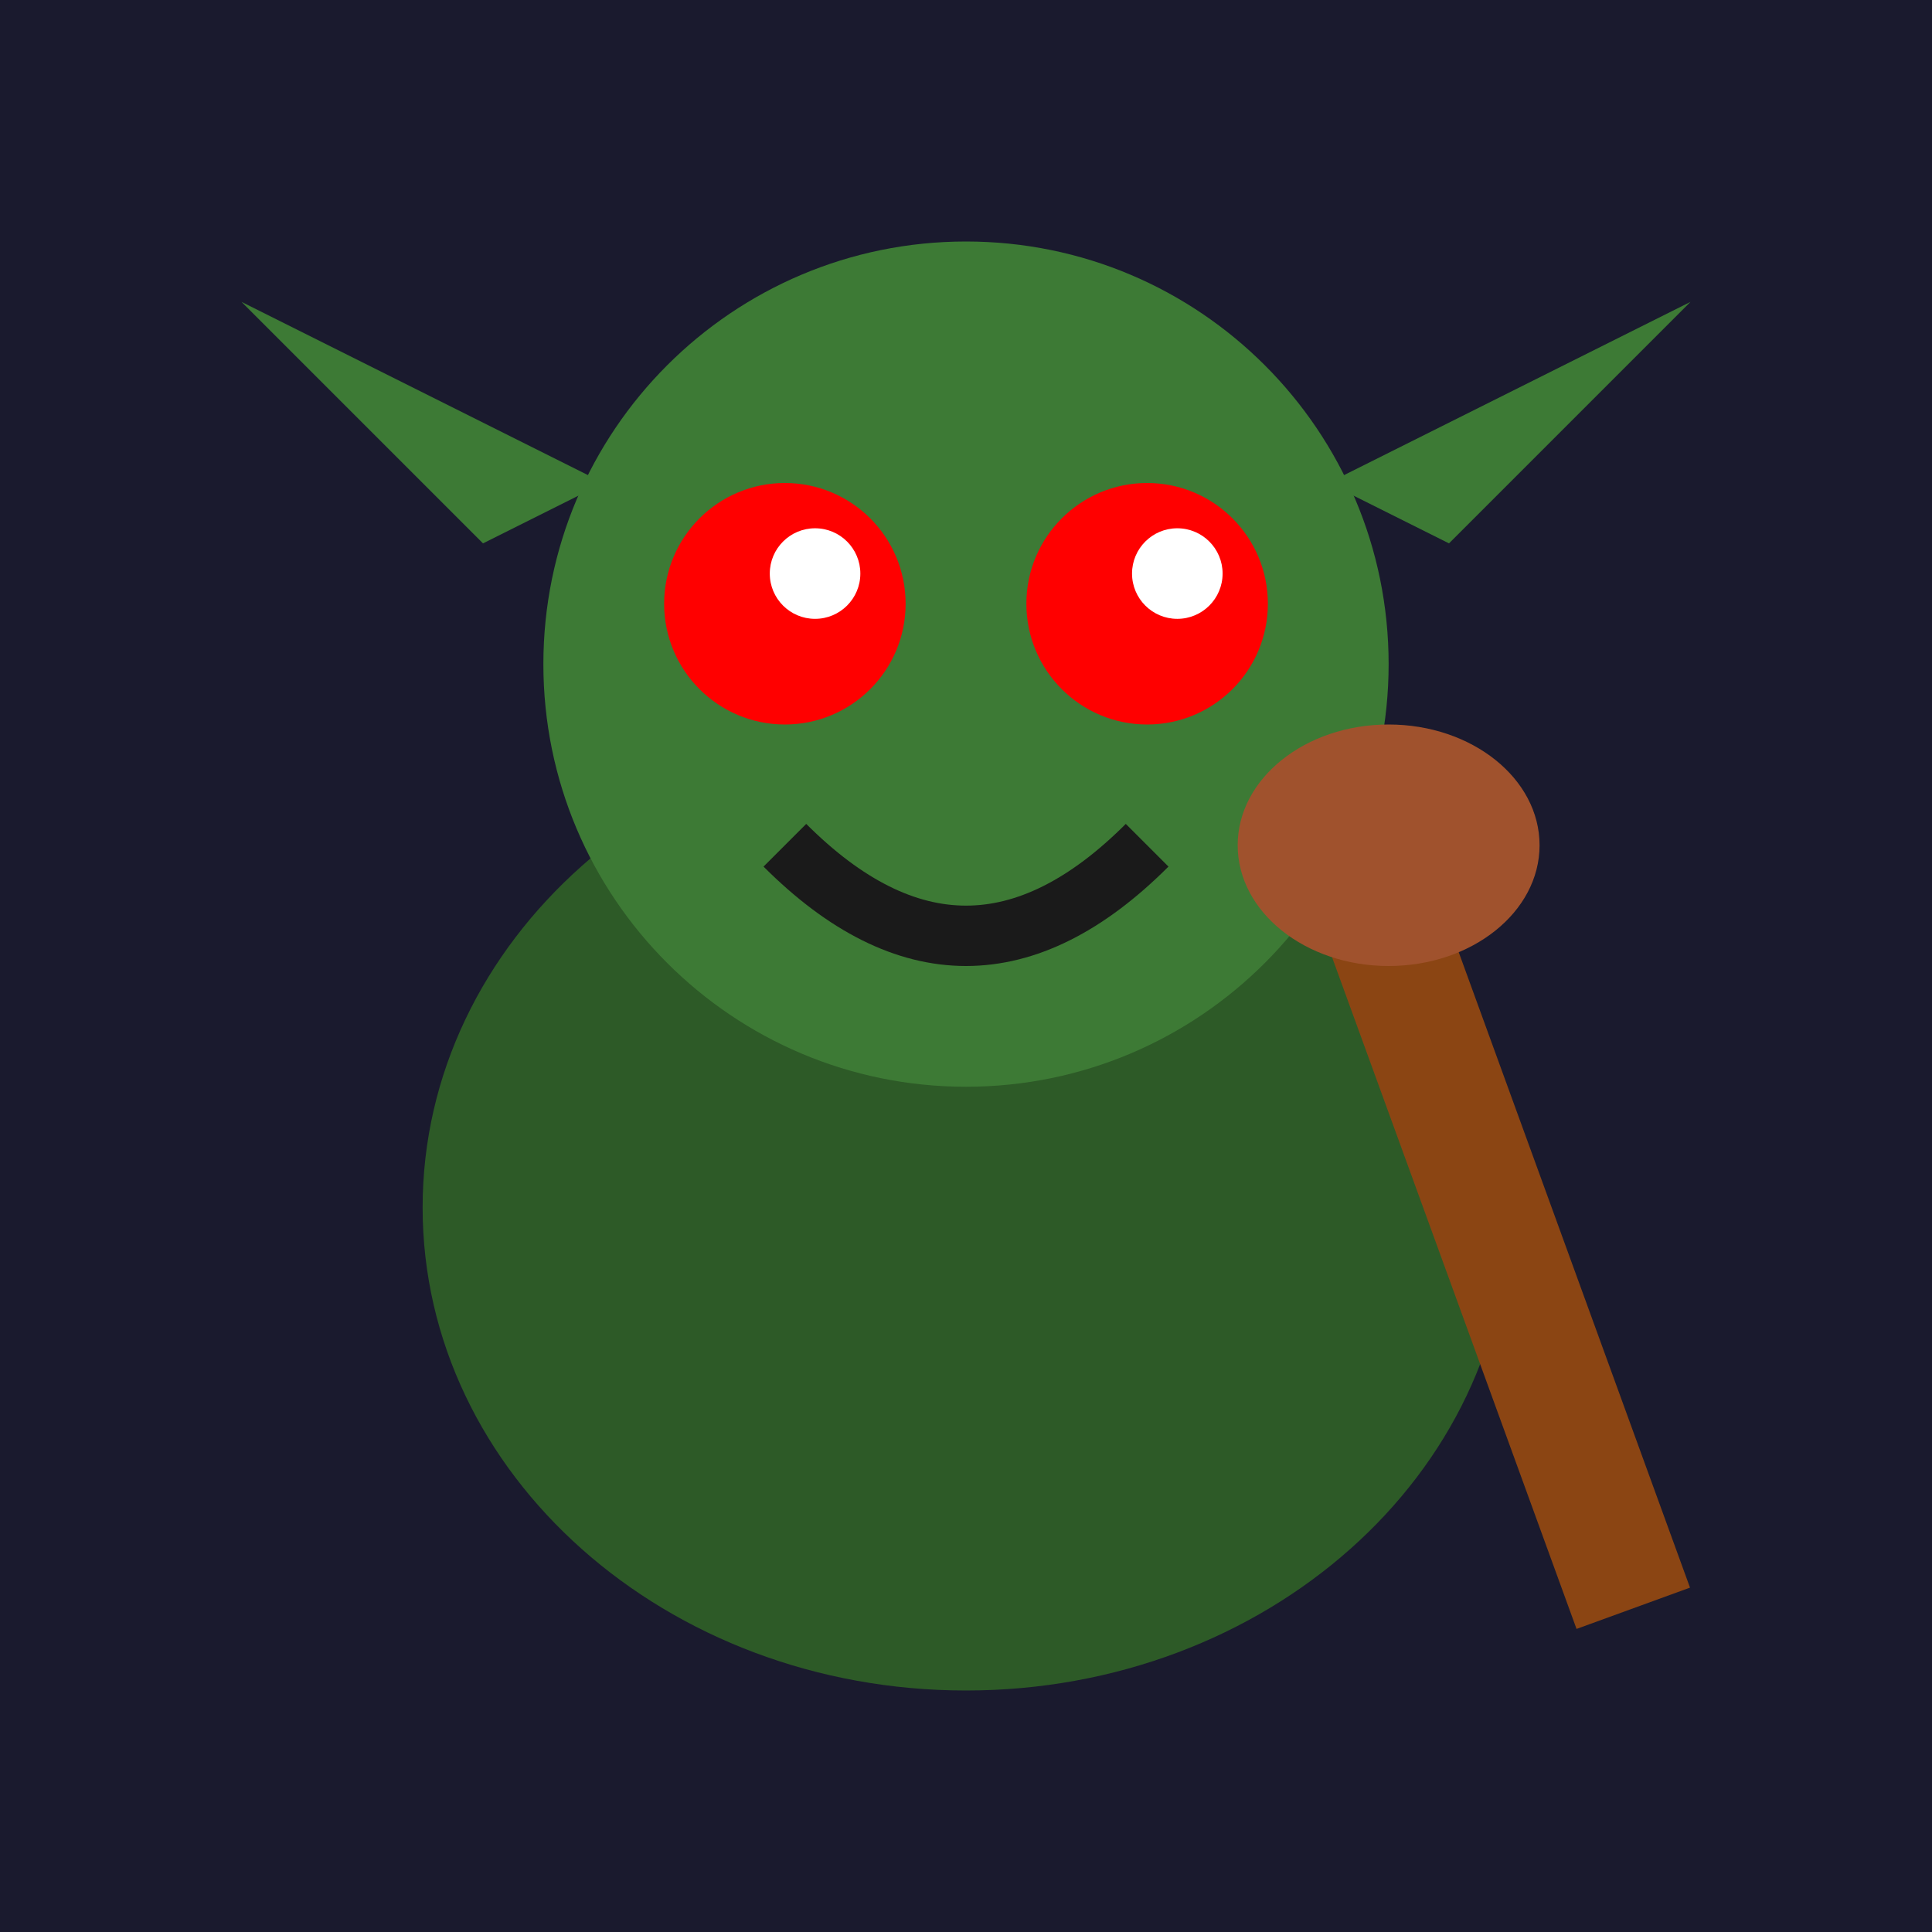
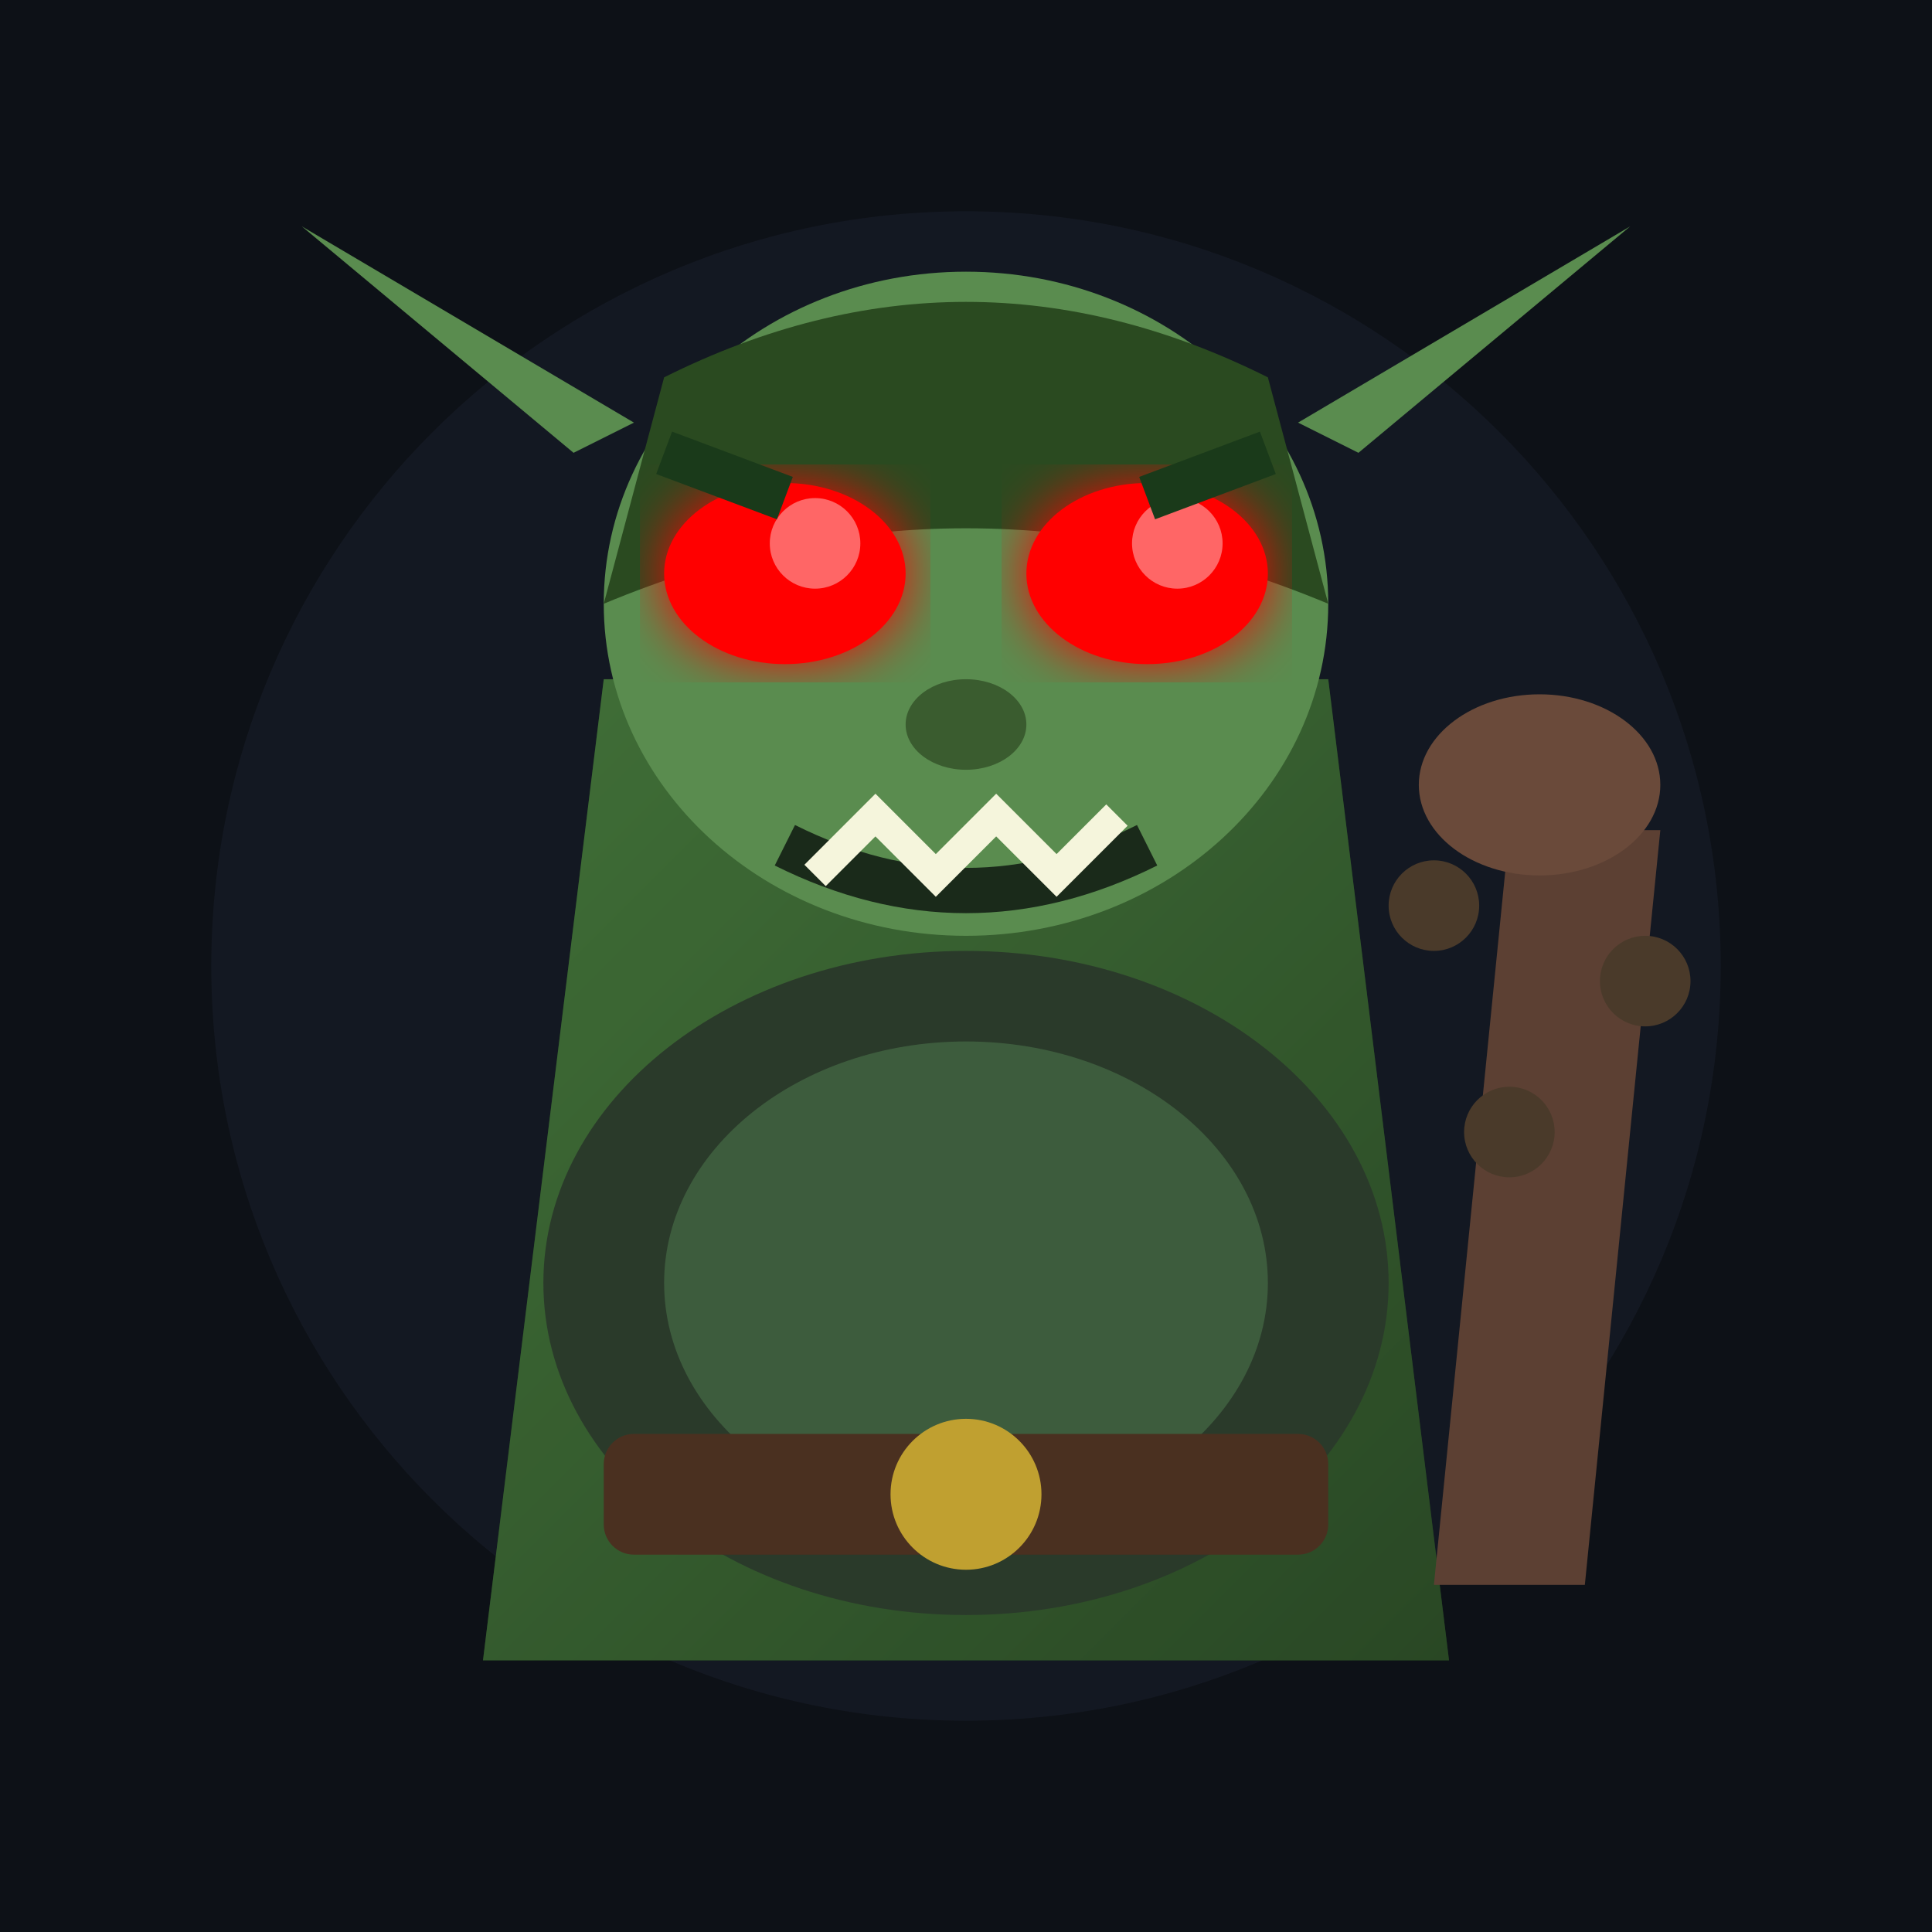
- <svg xmlns="http://www.w3.org/2000/svg" viewBox="0 0 64 64">
-   <rect width="64" height="64" fill="#1a1a2e" />
-   <ellipse cx="32" cy="40" rx="18" ry="16" fill="#2d5a27" />
-   <circle cx="32" cy="22" r="14" fill="#3d7a35" />
-   <polygon points="16,18 8,10 20,16" fill="#3d7a35" />
-   <polygon points="48,18 56,10 44,16" fill="#3d7a35" />
-   <circle cx="26" cy="20" r="4" fill="#ff0000" />
-   <circle cx="38" cy="20" r="4" fill="#ff0000" />
-   <circle cx="27" cy="19" r="1.5" fill="#ffffff" />
-   <circle cx="39" cy="19" r="1.5" fill="#ffffff" />
-   <path d="M26,28 Q32,34 38,28" stroke="#1a1a1a" stroke-width="2" fill="none" />
-   <rect x="48" y="30" width="4" height="24" fill="#8b4513" transform="rotate(-20 50 42)" />
-   <ellipse cx="46" cy="28" rx="5" ry="4" fill="#a0522d" />
+ <svg xmlns="http://www.w3.org/2000/svg" viewBox="0 0 128 128">
+   <defs>
+     <linearGradient id="goblinGrad" x1="0%" y1="0%" x2="100%" y2="100%">
+       <stop offset="0%" style="stop-color:#4a7c3f" />
+       <stop offset="100%" style="stop-color:#2d4a27" />
+     </linearGradient>
+     <filter id="glow">
+       <feGaussianBlur stdDeviation="2" result="coloredBlur" />
+       <feMerge>
+         <feMergeNode in="coloredBlur" />
+         <feMergeNode in="SourceGraphic" />
+       </feMerge>
+     </filter>
+   </defs>
+   <rect width="128" height="128" fill="#0d1117" />
+   <circle cx="64" cy="64" r="50" fill="#1a1f2e" opacity="0.5" />
+   <path d="M40,45 L32,110 L96,110 L88,45 Z" fill="#1a3d1a" />
+   <path d="M40,45 L32,110 L96,110 L88,45 Z" fill="url(#goblinGrad)" opacity="0.8" />
+   <ellipse cx="64" cy="85" rx="28" ry="22" fill="#2a3a2a" />
+   <ellipse cx="64" cy="85" rx="20" ry="16" fill="#3d5c3d" />
+   <rect x="40" y="95" width="48" height="8" fill="#4a3020" rx="2" />
+   <circle cx="64" cy="99" r="5" fill="#c0a030" />
+   <ellipse cx="64" cy="40" rx="24" ry="22" fill="#5a8c4f" />
+   <path d="M38,30 L20,15 L42,28 Z" fill="#5a8c4f" />
+   <path d="M90,30 L108,15 L86,28 Z" fill="#5a8c4f" />
+   <path d="M44,25 Q64,15 84,25 L88,40 Q64,30 40,40 Z" fill="#2a4a20" />
+   <ellipse cx="52" cy="38" rx="8" ry="6" fill="#ff0000" filter="url(#glow)" />
+   <ellipse cx="76" cy="38" rx="8" ry="6" fill="#ff0000" filter="url(#glow)" />
+   <circle cx="54" cy="36" r="3" fill="#ff6666" />
+   <circle cx="78" cy="36" r="3" fill="#ff6666" />
+   <path d="M44,30 L52,33" stroke="#1a3a1a" stroke-width="3" />
+   <path d="M84,30 L76,33" stroke="#1a3a1a" stroke-width="3" />
+   <ellipse cx="64" cy="48" rx="4" ry="3" fill="#3a5c2f" />
+   <path d="M52,56 Q64,62 76,56" stroke="#1a2a1a" stroke-width="3" fill="none" />
+   <path d="M54,58 L58,54 L62,58 L66,54 L70,58 L74,54" stroke="#f5f5dc" stroke-width="2" fill="none" />
+   <path d="M100,55 L95,105 L105,105 L110,55 Z" fill="#5c4033" />
+   <ellipse cx="102" cy="52" rx="8" ry="6" fill="#6a4a3a" />
+   <circle cx="95" cy="60" r="3" fill="#4a3a2a" />
+   <circle cx="109" cy="65" r="3" fill="#4a3a2a" />
+   <circle cx="100" cy="75" r="3" fill="#4a3a2a" />
</svg>
